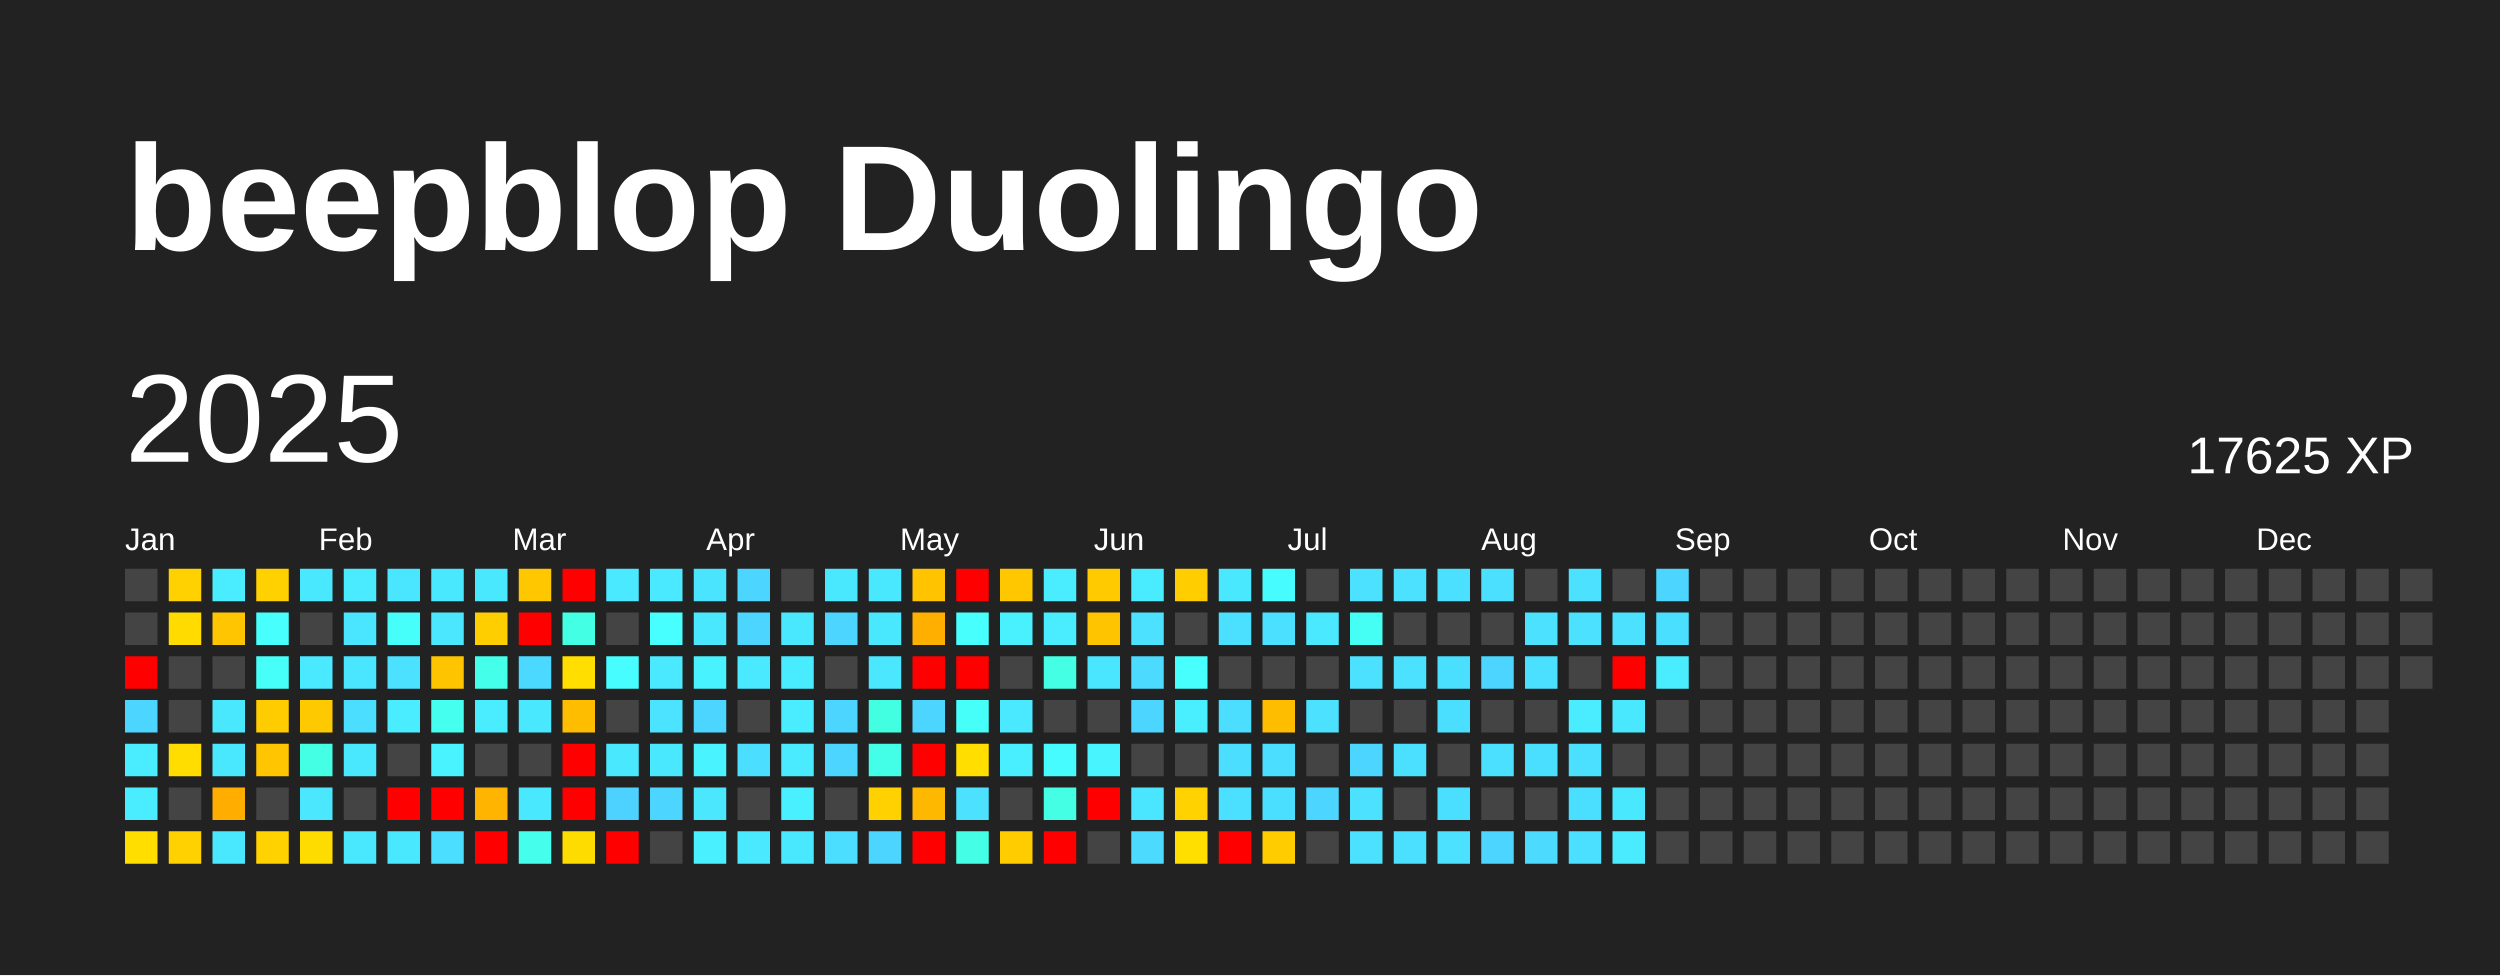
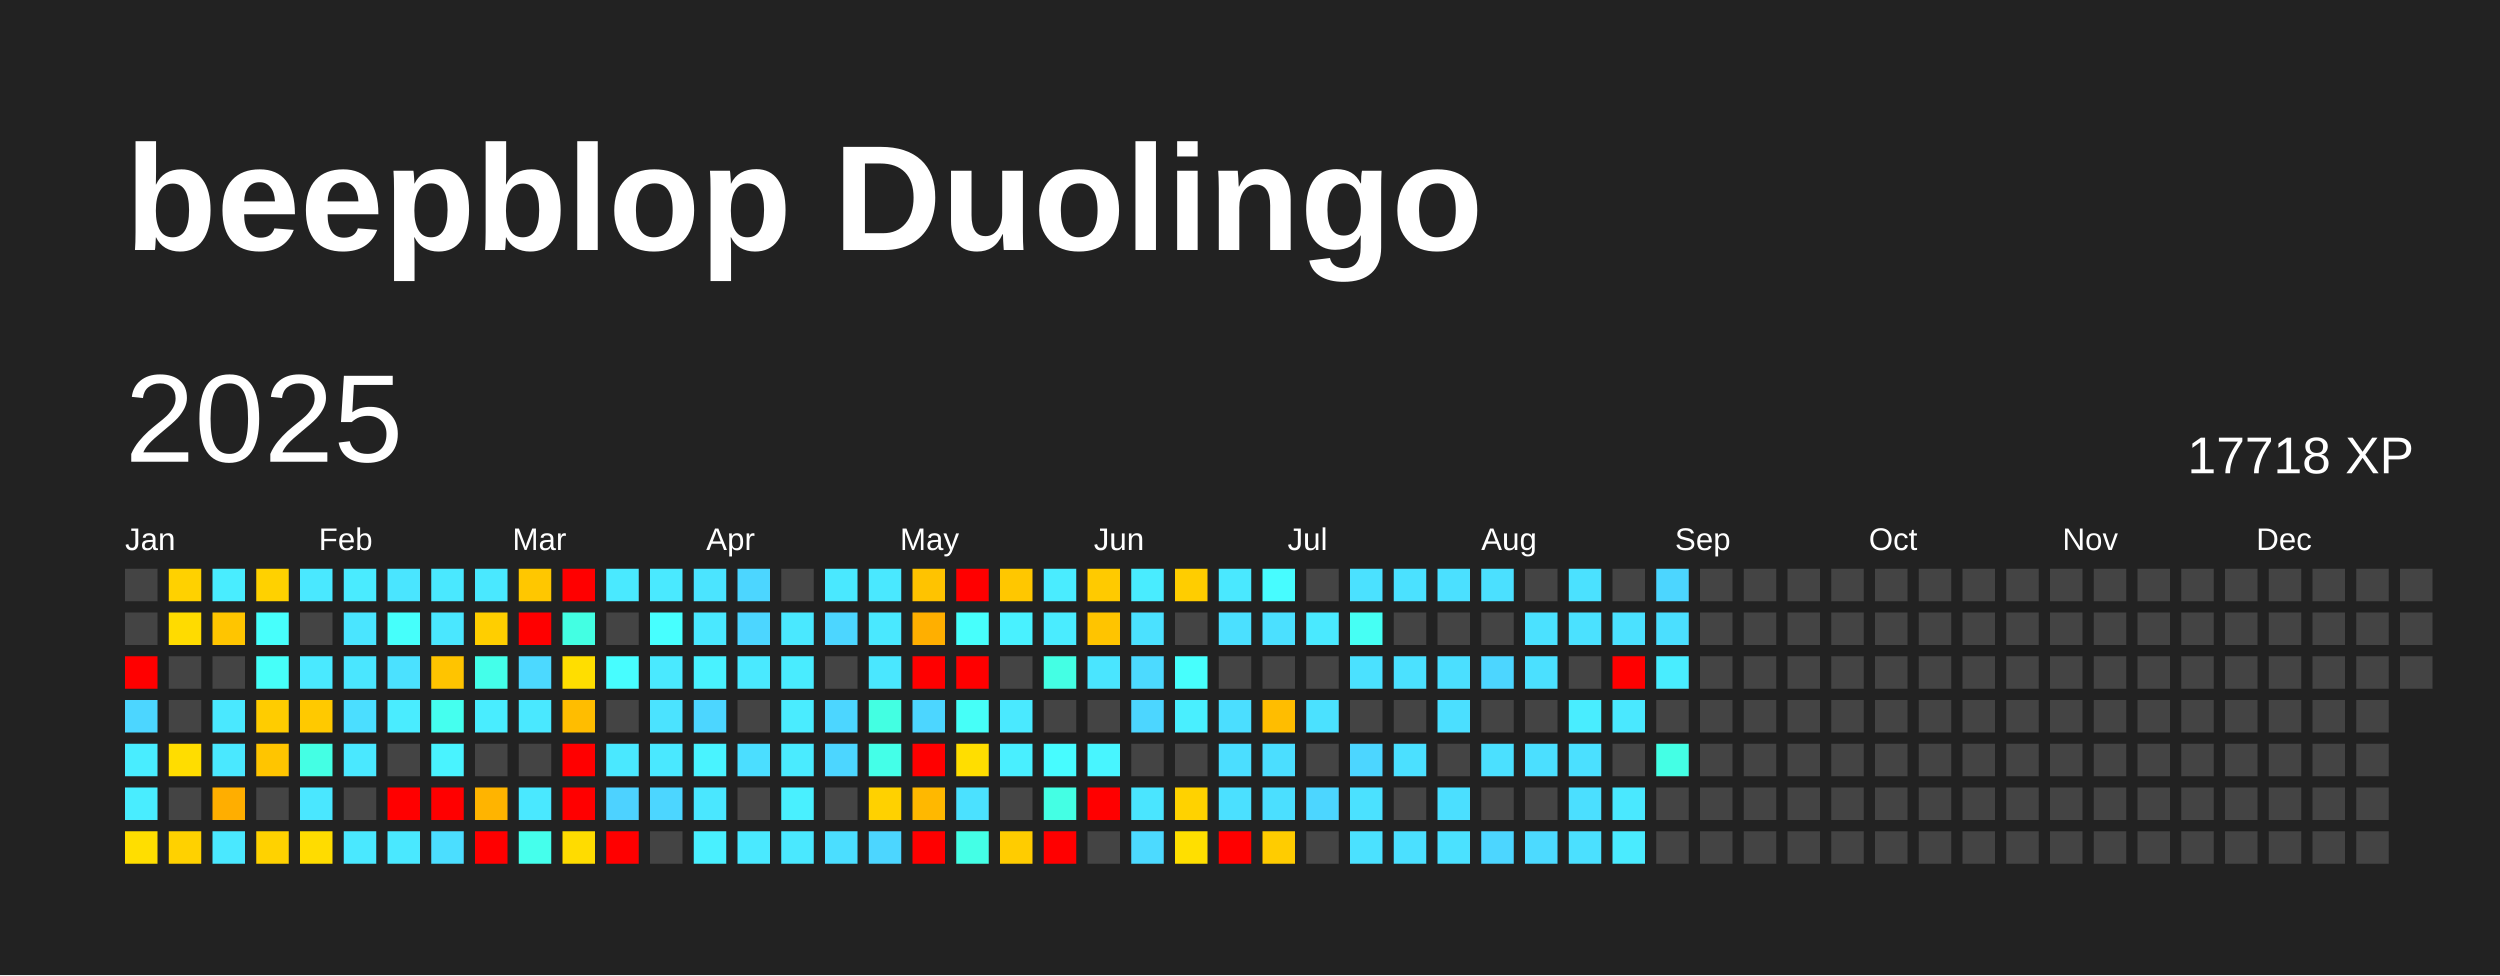
<svg xmlns="http://www.w3.org/2000/svg" baseProfile="full" height="78mm" version="1.1" viewBox="0,0,200,78" width="200mm">
  <defs />
  <rect fill="#222222" height="78" width="200" x="0" y="0" />
  <text fill="#FFFFFF" style="font-size:12px; font-family:Arial; font-weight:bold;" x="10" y="20">beepblop Duolingo</text>
  <text dominant-baseline="hanging" fill="#FFFFFF" style="font-size:10.0px; font-family:Arial;" x="10" y="30">2025</text>
-   <text dominant-baseline="hanging" fill="#FFFFFF" style="font-size:4.125px; font-family:Arial;" x="175" y="35">17625 XP</text>
+   <text dominant-baseline="hanging" fill="#FFFFFF" style="font-size:4.125px; font-family:Arial;" x="175" y="35">17718 XP</text>
  <text fill="#FFFFFF" style="font-size:2.5px; font-family:Arial" x="10.0" y="44">Jan</text>
  <text fill="#FFFFFF" style="font-size:2.5px; font-family:Arial" x="25.5" y="44">Feb</text>
  <text fill="#FFFFFF" style="font-size:2.5px; font-family:Arial" x="41.0" y="44">Mar</text>
  <text fill="#FFFFFF" style="font-size:2.5px; font-family:Arial" x="56.5" y="44">Apr</text>
  <text fill="#FFFFFF" style="font-size:2.5px; font-family:Arial" x="72.0" y="44">May</text>
  <text fill="#FFFFFF" style="font-size:2.5px; font-family:Arial" x="87.5" y="44">Jun</text>
  <text fill="#FFFFFF" style="font-size:2.5px; font-family:Arial" x="103.0" y="44">Jul</text>
  <text fill="#FFFFFF" style="font-size:2.5px; font-family:Arial" x="118.5" y="44">Aug</text>
  <text fill="#FFFFFF" style="font-size:2.5px; font-family:Arial" x="134.0" y="44">Sep</text>
  <text fill="#FFFFFF" style="font-size:2.5px; font-family:Arial" x="149.5" y="44">Oct</text>
  <text fill="#FFFFFF" style="font-size:2.5px; font-family:Arial" x="165.0" y="44">Nov</text>
  <text fill="#FFFFFF" style="font-size:2.5px; font-family:Arial" x="180.5" y="44">Dec</text>
  <rect fill="#444444" height="2.6" width="2.6" x="10.0" y="45.5" />
  <rect fill="#444444" height="2.6" width="2.6" x="10.0" y="49.0" />
  <rect fill="red" height="2.6" width="2.6" x="10.0" y="52.5" />
  <rect fill="#4cd6ff" height="2.6" width="2.6" x="10.0" y="56.0" />
  <rect fill="#49edff" height="2.6" width="2.6" x="10.0" y="59.5" />
  <rect fill="#49edff" height="2.6" width="2.6" x="10.0" y="63.0" />
  <rect fill="#ffde00" height="2.6" width="2.6" x="10.0" y="66.5" />
  <rect fill="#ffd100" height="2.6" width="2.6" x="13.5" y="45.5" />
  <rect fill="#ffdb00" height="2.6" width="2.6" x="13.5" y="49.0" />
  <rect fill="#444444" height="2.6" width="2.6" x="13.5" y="52.5" />
  <rect fill="#444444" height="2.6" width="2.6" x="13.5" y="56.0" />
  <rect fill="#ffdd00" height="2.6" width="2.6" x="13.5" y="59.5" />
  <rect fill="#444444" height="2.6" width="2.6" x="13.5" y="63.0" />
  <rect fill="#ffd100" height="2.6" width="2.6" x="13.5" y="66.5" />
  <rect fill="#49edff" height="2.6" width="2.6" x="17.0" y="45.5" />
  <rect fill="#ffc500" height="2.6" width="2.6" x="17.0" y="49.0" />
  <rect fill="#444444" height="2.6" width="2.6" x="17.0" y="52.5" />
  <rect fill="#4ae8ff" height="2.6" width="2.6" x="17.0" y="56.0" />
  <rect fill="#4ae8ff" height="2.6" width="2.6" x="17.0" y="59.5" />
  <rect fill="#ffae00" height="2.6" width="2.6" x="17.0" y="63.0" />
  <rect fill="#4ae8ff" height="2.6" width="2.6" x="17.0" y="66.5" />
  <rect fill="#ffd100" height="2.6" width="2.6" x="20.5" y="45.5" />
  <rect fill="#47fffc" height="2.6" width="2.6" x="20.5" y="49.0" />
  <rect fill="#46fff9" height="2.6" width="2.6" x="20.5" y="52.5" />
  <rect fill="#ffcc00" height="2.6" width="2.6" x="20.5" y="56.0" />
  <rect fill="#ffc500" height="2.6" width="2.6" x="20.5" y="59.5" />
  <rect fill="#444444" height="2.6" width="2.6" x="20.5" y="63.0" />
  <rect fill="#ffd200" height="2.6" width="2.6" x="20.5" y="66.5" />
  <rect fill="#4ae8ff" height="2.6" width="2.6" x="24.0" y="45.5" />
  <rect fill="#444444" height="2.6" width="2.6" x="24.0" y="49.0" />
  <rect fill="#4ae9ff" height="2.6" width="2.6" x="24.0" y="52.5" />
  <rect fill="#ffc900" height="2.6" width="2.6" x="24.0" y="56.0" />
  <rect fill="#44ffe4" height="2.6" width="2.6" x="24.0" y="59.5" />
  <rect fill="#4ae7ff" height="2.6" width="2.6" x="24.0" y="63.0" />
  <rect fill="#ffdc00" height="2.6" width="2.6" x="24.0" y="66.5" />
  <rect fill="#4aebff" height="2.6" width="2.6" x="27.5" y="45.5" />
  <rect fill="#4ae5ff" height="2.6" width="2.6" x="27.5" y="49.0" />
  <rect fill="#4ae6ff" height="2.6" width="2.6" x="27.5" y="52.5" />
  <rect fill="#4bdeff" height="2.6" width="2.6" x="27.5" y="56.0" />
  <rect fill="#4ae8ff" height="2.6" width="2.6" x="27.5" y="59.5" />
  <rect fill="#444444" height="2.6" width="2.6" x="27.5" y="63.0" />
  <rect fill="#4ae8ff" height="2.6" width="2.6" x="27.5" y="66.5" />
  <rect fill="#4ae5ff" height="2.6" width="2.6" x="31.0" y="45.5" />
  <rect fill="#46fffb" height="2.6" width="2.6" x="31.0" y="49.0" />
  <rect fill="#4be1ff" height="2.6" width="2.6" x="31.0" y="52.5" />
  <rect fill="#4aecff" height="2.6" width="2.6" x="31.0" y="56.0" />
  <rect fill="#444444" height="2.6" width="2.6" x="31.0" y="59.5" />
  <rect fill="red" height="2.6" width="2.6" x="31.0" y="63.0" />
  <rect fill="#4ae8ff" height="2.6" width="2.6" x="31.0" y="66.5" />
  <rect fill="#4ae8ff" height="2.6" width="2.6" x="34.5" y="45.5" />
  <rect fill="#4ae7ff" height="2.6" width="2.6" x="34.5" y="49.0" />
  <rect fill="#ffc400" height="2.6" width="2.6" x="34.5" y="52.5" />
  <rect fill="#45ffef" height="2.6" width="2.6" x="34.5" y="56.0" />
  <rect fill="#49f3ff" height="2.6" width="2.6" x="34.5" y="59.5" />
  <rect fill="red" height="2.6" width="2.6" x="34.5" y="63.0" />
  <rect fill="#4bdeff" height="2.6" width="2.6" x="34.5" y="66.5" />
  <rect fill="#4ae8ff" height="2.6" width="2.6" x="38.0" y="45.5" />
  <rect fill="#ffce00" height="2.6" width="2.6" x="38.0" y="49.0" />
  <rect fill="#44ffea" height="2.6" width="2.6" x="38.0" y="52.5" />
  <rect fill="#49edff" height="2.6" width="2.6" x="38.0" y="56.0" />
  <rect fill="#444444" height="2.6" width="2.6" x="38.0" y="59.5" />
  <rect fill="#ffb400" height="2.6" width="2.6" x="38.0" y="63.0" />
  <rect fill="red" height="2.6" width="2.6" x="38.0" y="66.5" />
  <rect fill="#ffc700" height="2.6" width="2.6" x="41.5" y="45.5" />
  <rect fill="red" height="2.6" width="2.6" x="41.5" y="49.0" />
  <rect fill="#4cd9ff" height="2.6" width="2.6" x="41.5" y="52.5" />
  <rect fill="#4ae8ff" height="2.6" width="2.6" x="41.5" y="56.0" />
  <rect fill="#444444" height="2.6" width="2.6" x="41.5" y="59.5" />
  <rect fill="#4ae8ff" height="2.6" width="2.6" x="41.5" y="63.0" />
  <rect fill="#45ffec" height="2.6" width="2.6" x="41.5" y="66.5" />
  <rect fill="red" height="2.6" width="2.6" x="45.0" y="45.5" />
  <rect fill="#43ffe3" height="2.6" width="2.6" x="45.0" y="49.0" />
  <rect fill="#ffde00" height="2.6" width="2.6" x="45.0" y="52.5" />
  <rect fill="#ffbd00" height="2.6" width="2.6" x="45.0" y="56.0" />
  <rect fill="red" height="2.6" width="2.6" x="45.0" y="59.5" />
  <rect fill="red" height="2.6" width="2.6" x="45.0" y="63.0" />
  <rect fill="#ffdc00" height="2.6" width="2.6" x="45.0" y="66.5" />
  <rect fill="#4ae9ff" height="2.6" width="2.6" x="48.5" y="45.5" />
  <rect fill="#444444" height="2.6" width="2.6" x="48.5" y="49.0" />
  <rect fill="#47fdff" height="2.6" width="2.6" x="48.5" y="52.5" />
  <rect fill="#444444" height="2.6" width="2.6" x="48.5" y="56.0" />
  <rect fill="#4ae8ff" height="2.6" width="2.6" x="48.5" y="59.5" />
  <rect fill="#4dd2ff" height="2.6" width="2.6" x="48.5" y="63.0" />
  <rect fill="red" height="2.6" width="2.6" x="48.5" y="66.5" />
  <rect fill="#4ae9ff" height="2.6" width="2.6" x="52.0" y="45.5" />
  <rect fill="#47ffff" height="2.6" width="2.6" x="52.0" y="49.0" />
  <rect fill="#4ae9ff" height="2.6" width="2.6" x="52.0" y="52.5" />
  <rect fill="#4be3ff" height="2.6" width="2.6" x="52.0" y="56.0" />
  <rect fill="#4ae8ff" height="2.6" width="2.6" x="52.0" y="59.5" />
  <rect fill="#4cd6ff" height="2.6" width="2.6" x="52.0" y="63.0" />
  <rect fill="#444444" height="2.6" width="2.6" x="52.0" y="66.5" />
  <rect fill="#4be4ff" height="2.6" width="2.6" x="55.5" y="45.5" />
  <rect fill="#4ae8ff" height="2.6" width="2.6" x="55.5" y="49.0" />
  <rect fill="#49f2ff" height="2.6" width="2.6" x="55.5" y="52.5" />
  <rect fill="#4cd6ff" height="2.6" width="2.6" x="55.5" y="56.0" />
  <rect fill="#49f3ff" height="2.6" width="2.6" x="55.5" y="59.5" />
  <rect fill="#4ae7ff" height="2.6" width="2.6" x="55.5" y="63.0" />
  <rect fill="#49f0ff" height="2.6" width="2.6" x="55.5" y="66.5" />
  <rect fill="#4cd6ff" height="2.6" width="2.6" x="59.0" y="45.5" />
  <rect fill="#4cd6ff" height="2.6" width="2.6" x="59.0" y="49.0" />
  <rect fill="#4ae9ff" height="2.6" width="2.6" x="59.0" y="52.5" />
  <rect fill="#444444" height="2.6" width="2.6" x="59.0" y="56.0" />
  <rect fill="#4bdeff" height="2.6" width="2.6" x="59.0" y="59.5" />
  <rect fill="#444444" height="2.6" width="2.6" x="59.0" y="63.0" />
  <rect fill="#4ae9ff" height="2.6" width="2.6" x="59.0" y="66.5" />
  <rect fill="#444444" height="2.6" width="2.6" x="62.5" y="45.5" />
  <rect fill="#4ae8ff" height="2.6" width="2.6" x="62.5" y="49.0" />
  <rect fill="#49ecff" height="2.6" width="2.6" x="62.5" y="52.5" />
  <rect fill="#4aecff" height="2.6" width="2.6" x="62.5" y="56.0" />
  <rect fill="#4aebff" height="2.6" width="2.6" x="62.5" y="59.5" />
  <rect fill="#49f0ff" height="2.6" width="2.6" x="62.5" y="63.0" />
  <rect fill="#4ae8ff" height="2.6" width="2.6" x="62.5" y="66.5" />
  <rect fill="#4ae8ff" height="2.6" width="2.6" x="66.0" y="45.5" />
  <rect fill="#4cd6ff" height="2.6" width="2.6" x="66.0" y="49.0" />
  <rect fill="#444444" height="2.6" width="2.6" x="66.0" y="52.5" />
  <rect fill="#4cd6ff" height="2.6" width="2.6" x="66.0" y="56.0" />
  <rect fill="#4cd6ff" height="2.6" width="2.6" x="66.0" y="59.5" />
  <rect fill="#444444" height="2.6" width="2.6" x="66.0" y="63.0" />
  <rect fill="#4bdeff" height="2.6" width="2.6" x="66.0" y="66.5" />
  <rect fill="#4ae8ff" height="2.6" width="2.6" x="69.5" y="45.5" />
  <rect fill="#4ae8ff" height="2.6" width="2.6" x="69.5" y="49.0" />
  <rect fill="#4ae7ff" height="2.6" width="2.6" x="69.5" y="52.5" />
  <rect fill="#43ffe2" height="2.6" width="2.6" x="69.5" y="56.0" />
  <rect fill="#44ffe8" height="2.6" width="2.6" x="69.5" y="59.5" />
  <rect fill="#ffd100" height="2.6" width="2.6" x="69.5" y="63.0" />
  <rect fill="#4cd6ff" height="2.6" width="2.6" x="69.5" y="66.5" />
  <rect fill="#ffc300" height="2.6" width="2.6" x="73.0" y="45.5" />
  <rect fill="#ffaf00" height="2.6" width="2.6" x="73.0" y="49.0" />
  <rect fill="red" height="2.6" width="2.6" x="73.0" y="52.5" />
  <rect fill="#4cd6ff" height="2.6" width="2.6" x="73.0" y="56.0" />
  <rect fill="red" height="2.6" width="2.6" x="73.0" y="59.5" />
  <rect fill="#ffb800" height="2.6" width="2.6" x="73.0" y="63.0" />
  <rect fill="red" height="2.6" width="2.6" x="73.0" y="66.5" />
  <rect fill="red" height="2.6" width="2.6" x="76.5" y="45.5" />
  <rect fill="#47fffc" height="2.6" width="2.6" x="76.5" y="49.0" />
  <rect fill="red" height="2.6" width="2.6" x="76.5" y="52.5" />
  <rect fill="#46fff8" height="2.6" width="2.6" x="76.5" y="56.0" />
  <rect fill="#ffde00" height="2.6" width="2.6" x="76.5" y="59.5" />
  <rect fill="#4be1ff" height="2.6" width="2.6" x="76.5" y="63.0" />
  <rect fill="#44ffe6" height="2.6" width="2.6" x="76.5" y="66.5" />
  <rect fill="#ffc700" height="2.6" width="2.6" x="80.0" y="45.5" />
  <rect fill="#49f1ff" height="2.6" width="2.6" x="80.0" y="49.0" />
  <rect fill="#444444" height="2.6" width="2.6" x="80.0" y="52.5" />
  <rect fill="#4ae9ff" height="2.6" width="2.6" x="80.0" y="56.0" />
  <rect fill="#49efff" height="2.6" width="2.6" x="80.0" y="59.5" />
  <rect fill="#444444" height="2.6" width="2.6" x="80.0" y="63.0" />
  <rect fill="#ffcc00" height="2.6" width="2.6" x="80.0" y="66.5" />
  <rect fill="#4aecff" height="2.6" width="2.6" x="83.5" y="45.5" />
  <rect fill="#4aecff" height="2.6" width="2.6" x="83.5" y="49.0" />
  <rect fill="#44ffe4" height="2.6" width="2.6" x="83.5" y="52.5" />
  <rect fill="#444444" height="2.6" width="2.6" x="83.5" y="56.0" />
  <rect fill="#47fcff" height="2.6" width="2.6" x="83.5" y="59.5" />
  <rect fill="#44ffe4" height="2.6" width="2.6" x="83.5" y="63.0" />
  <rect fill="red" height="2.6" width="2.6" x="83.5" y="66.5" />
  <rect fill="#ffca00" height="2.6" width="2.6" x="87.0" y="45.5" />
  <rect fill="#ffc400" height="2.6" width="2.6" x="87.0" y="49.0" />
  <rect fill="#4ae5ff" height="2.6" width="2.6" x="87.0" y="52.5" />
  <rect fill="#444444" height="2.6" width="2.6" x="87.0" y="56.0" />
  <rect fill="#48f5ff" height="2.6" width="2.6" x="87.0" y="59.5" />
  <rect fill="red" height="2.6" width="2.6" x="87.0" y="63.0" />
  <rect fill="#444444" height="2.6" width="2.6" x="87.0" y="66.5" />
  <rect fill="#49ecff" height="2.6" width="2.6" x="90.5" y="45.5" />
  <rect fill="#4be1ff" height="2.6" width="2.6" x="90.5" y="49.0" />
  <rect fill="#4cdaff" height="2.6" width="2.6" x="90.5" y="52.5" />
  <rect fill="#4cd6ff" height="2.6" width="2.6" x="90.5" y="56.0" />
  <rect fill="#444444" height="2.6" width="2.6" x="90.5" y="59.5" />
  <rect fill="#4ae5ff" height="2.6" width="2.6" x="90.5" y="63.0" />
  <rect fill="#4cdaff" height="2.6" width="2.6" x="90.5" y="66.5" />
  <rect fill="#ffcd00" height="2.6" width="2.6" x="94.0" y="45.5" />
  <rect fill="#444444" height="2.6" width="2.6" x="94.0" y="49.0" />
  <rect fill="#47fffd" height="2.6" width="2.6" x="94.0" y="52.5" />
  <rect fill="#49efff" height="2.6" width="2.6" x="94.0" y="56.0" />
  <rect fill="#444444" height="2.6" width="2.6" x="94.0" y="59.5" />
  <rect fill="#ffd200" height="2.6" width="2.6" x="94.0" y="63.0" />
  <rect fill="#ffdf00" height="2.6" width="2.6" x="94.0" y="66.5" />
  <rect fill="#4ae8ff" height="2.6" width="2.6" x="97.5" y="45.5" />
  <rect fill="#4be0ff" height="2.6" width="2.6" x="97.5" y="49.0" />
  <rect fill="#444444" height="2.6" width="2.6" x="97.5" y="52.5" />
  <rect fill="#4bdeff" height="2.6" width="2.6" x="97.5" y="56.0" />
  <rect fill="#4bdeff" height="2.6" width="2.6" x="97.5" y="59.5" />
  <rect fill="#4be0ff" height="2.6" width="2.6" x="97.5" y="63.0" />
  <rect fill="red" height="2.6" width="2.6" x="97.5" y="66.5" />
  <rect fill="#47fcff" height="2.6" width="2.6" x="101.0" y="45.5" />
  <rect fill="#4be0ff" height="2.6" width="2.6" x="101.0" y="49.0" />
  <rect fill="#444444" height="2.6" width="2.6" x="101.0" y="52.5" />
  <rect fill="#ffbd00" height="2.6" width="2.6" x="101.0" y="56.0" />
  <rect fill="#4bdeff" height="2.6" width="2.6" x="101.0" y="59.5" />
  <rect fill="#4bdfff" height="2.6" width="2.6" x="101.0" y="63.0" />
  <rect fill="#ffcc00" height="2.6" width="2.6" x="101.0" y="66.5" />
  <rect fill="#444444" height="2.6" width="2.6" x="104.5" y="45.5" />
  <rect fill="#4ae9ff" height="2.6" width="2.6" x="104.5" y="49.0" />
  <rect fill="#444444" height="2.6" width="2.6" x="104.5" y="52.5" />
  <rect fill="#4be1ff" height="2.6" width="2.6" x="104.5" y="56.0" />
  <rect fill="#444444" height="2.6" width="2.6" x="104.5" y="59.5" />
  <rect fill="#4cd6ff" height="2.6" width="2.6" x="104.5" y="63.0" />
  <rect fill="#444444" height="2.6" width="2.6" x="104.5" y="66.5" />
  <rect fill="#4be1ff" height="2.6" width="2.6" x="108.0" y="45.5" />
  <rect fill="#46fff4" height="2.6" width="2.6" x="108.0" y="49.0" />
  <rect fill="#4be1ff" height="2.6" width="2.6" x="108.0" y="52.5" />
  <rect fill="#444444" height="2.6" width="2.6" x="108.0" y="56.0" />
  <rect fill="#4cd6ff" height="2.6" width="2.6" x="108.0" y="59.5" />
  <rect fill="#4be1ff" height="2.6" width="2.6" x="108.0" y="63.0" />
  <rect fill="#4be1ff" height="2.6" width="2.6" x="108.0" y="66.5" />
  <rect fill="#4be1ff" height="2.6" width="2.6" x="111.5" y="45.5" />
  <rect fill="#444444" height="2.6" width="2.6" x="111.5" y="49.0" />
  <rect fill="#4be1ff" height="2.6" width="2.6" x="111.5" y="52.5" />
  <rect fill="#444444" height="2.6" width="2.6" x="111.5" y="56.0" />
  <rect fill="#4be0ff" height="2.6" width="2.6" x="111.5" y="59.5" />
  <rect fill="#444444" height="2.6" width="2.6" x="111.5" y="63.0" />
  <rect fill="#4be0ff" height="2.6" width="2.6" x="111.5" y="66.5" />
  <rect fill="#4be0ff" height="2.6" width="2.6" x="115.0" y="45.5" />
  <rect fill="#444444" height="2.6" width="2.6" x="115.0" y="49.0" />
  <rect fill="#4bdfff" height="2.6" width="2.6" x="115.0" y="52.5" />
  <rect fill="#4bdfff" height="2.6" width="2.6" x="115.0" y="56.0" />
  <rect fill="#444444" height="2.6" width="2.6" x="115.0" y="59.5" />
  <rect fill="#4bdfff" height="2.6" width="2.6" x="115.0" y="63.0" />
  <rect fill="#4be1ff" height="2.6" width="2.6" x="115.0" y="66.5" />
  <rect fill="#4be0ff" height="2.6" width="2.6" x="118.5" y="45.5" />
  <rect fill="#444444" height="2.6" width="2.6" x="118.5" y="49.0" />
  <rect fill="#4cd6ff" height="2.6" width="2.6" x="118.5" y="52.5" />
  <rect fill="#444444" height="2.6" width="2.6" x="118.5" y="56.0" />
  <rect fill="#4be0ff" height="2.6" width="2.6" x="118.5" y="59.5" />
  <rect fill="#444444" height="2.6" width="2.6" x="118.5" y="63.0" />
  <rect fill="#4cd6ff" height="2.6" width="2.6" x="118.5" y="66.5" />
  <rect fill="#444444" height="2.6" width="2.6" x="122.0" y="45.5" />
  <rect fill="#4be1ff" height="2.6" width="2.6" x="122.0" y="49.0" />
  <rect fill="#4be0ff" height="2.6" width="2.6" x="122.0" y="52.5" />
  <rect fill="#444444" height="2.6" width="2.6" x="122.0" y="56.0" />
  <rect fill="#4bdfff" height="2.6" width="2.6" x="122.0" y="59.5" />
  <rect fill="#444444" height="2.6" width="2.6" x="122.0" y="63.0" />
  <rect fill="#4cdaff" height="2.6" width="2.6" x="122.0" y="66.5" />
  <rect fill="#4be1ff" height="2.6" width="2.6" x="125.5" y="45.5" />
  <rect fill="#4be1ff" height="2.6" width="2.6" x="125.5" y="49.0" />
  <rect fill="#444444" height="2.6" width="2.6" x="125.5" y="52.5" />
  <rect fill="#49edff" height="2.6" width="2.6" x="125.5" y="56.0" />
  <rect fill="#4be0ff" height="2.6" width="2.6" x="125.5" y="59.5" />
  <rect fill="#4bdfff" height="2.6" width="2.6" x="125.5" y="63.0" />
  <rect fill="#4be0ff" height="2.6" width="2.6" x="125.5" y="66.5" />
  <rect fill="#444444" height="2.6" width="2.6" x="129.0" y="45.5" />
  <rect fill="#4be1ff" height="2.6" width="2.6" x="129.0" y="49.0" />
  <rect fill="red" height="2.6" width="2.6" x="129.0" y="52.5" />
  <rect fill="#4ae8ff" height="2.6" width="2.6" x="129.0" y="56.0" />
  <rect fill="#444444" height="2.6" width="2.6" x="129.0" y="59.5" />
  <rect fill="#4ae8ff" height="2.6" width="2.6" x="129.0" y="63.0" />
  <rect fill="#4aebff" height="2.6" width="2.6" x="129.0" y="66.5" />
  <rect fill="#4cd6ff" height="2.6" width="2.6" x="132.5" y="45.5" />
  <rect fill="#4bdfff" height="2.6" width="2.6" x="132.5" y="49.0" />
  <rect fill="#49edff" height="2.6" width="2.6" x="132.5" y="52.5" />
  <rect fill="#444444" height="2.6" width="2.6" x="132.5" y="56.0" />
-   <rect fill="#444444" height="2.6" width="2.6" x="132.5" y="59.5" />
+   <rect fill="#44ffe5" height="2.6" width="2.6" x="132.5" y="59.5" />
  <rect fill="#444444" height="2.6" width="2.6" x="132.5" y="63.0" />
  <rect fill="#444444" height="2.6" width="2.6" x="132.5" y="66.5" />
  <rect fill="#444444" height="2.6" width="2.6" x="136.0" y="45.5" />
  <rect fill="#444444" height="2.6" width="2.6" x="136.0" y="49.0" />
  <rect fill="#444444" height="2.6" width="2.6" x="136.0" y="52.5" />
  <rect fill="#444444" height="2.6" width="2.6" x="136.0" y="56.0" />
  <rect fill="#444444" height="2.6" width="2.6" x="136.0" y="59.5" />
  <rect fill="#444444" height="2.6" width="2.6" x="136.0" y="63.0" />
  <rect fill="#444444" height="2.6" width="2.6" x="136.0" y="66.5" />
  <rect fill="#444444" height="2.6" width="2.6" x="139.5" y="45.5" />
  <rect fill="#444444" height="2.6" width="2.6" x="139.5" y="49.0" />
  <rect fill="#444444" height="2.6" width="2.6" x="139.5" y="52.5" />
  <rect fill="#444444" height="2.6" width="2.6" x="139.5" y="56.0" />
  <rect fill="#444444" height="2.6" width="2.6" x="139.5" y="59.5" />
  <rect fill="#444444" height="2.6" width="2.6" x="139.5" y="63.0" />
  <rect fill="#444444" height="2.6" width="2.6" x="139.5" y="66.5" />
  <rect fill="#444444" height="2.6" width="2.6" x="143.0" y="45.5" />
  <rect fill="#444444" height="2.6" width="2.6" x="143.0" y="49.0" />
  <rect fill="#444444" height="2.6" width="2.6" x="143.0" y="52.5" />
  <rect fill="#444444" height="2.6" width="2.6" x="143.0" y="56.0" />
  <rect fill="#444444" height="2.6" width="2.6" x="143.0" y="59.5" />
  <rect fill="#444444" height="2.6" width="2.6" x="143.0" y="63.0" />
  <rect fill="#444444" height="2.6" width="2.6" x="143.0" y="66.5" />
  <rect fill="#444444" height="2.6" width="2.6" x="146.5" y="45.5" />
  <rect fill="#444444" height="2.6" width="2.6" x="146.5" y="49.0" />
  <rect fill="#444444" height="2.6" width="2.6" x="146.5" y="52.5" />
  <rect fill="#444444" height="2.6" width="2.6" x="146.5" y="56.0" />
  <rect fill="#444444" height="2.6" width="2.6" x="146.5" y="59.5" />
  <rect fill="#444444" height="2.6" width="2.6" x="146.5" y="63.0" />
  <rect fill="#444444" height="2.6" width="2.6" x="146.5" y="66.5" />
  <rect fill="#444444" height="2.6" width="2.6" x="150.0" y="45.5" />
  <rect fill="#444444" height="2.6" width="2.6" x="150.0" y="49.0" />
  <rect fill="#444444" height="2.6" width="2.6" x="150.0" y="52.5" />
  <rect fill="#444444" height="2.6" width="2.6" x="150.0" y="56.0" />
  <rect fill="#444444" height="2.6" width="2.6" x="150.0" y="59.5" />
  <rect fill="#444444" height="2.6" width="2.6" x="150.0" y="63.0" />
  <rect fill="#444444" height="2.6" width="2.6" x="150.0" y="66.5" />
  <rect fill="#444444" height="2.6" width="2.6" x="153.5" y="45.5" />
  <rect fill="#444444" height="2.6" width="2.6" x="153.5" y="49.0" />
  <rect fill="#444444" height="2.6" width="2.6" x="153.5" y="52.5" />
  <rect fill="#444444" height="2.6" width="2.6" x="153.5" y="56.0" />
  <rect fill="#444444" height="2.6" width="2.6" x="153.5" y="59.5" />
  <rect fill="#444444" height="2.6" width="2.6" x="153.5" y="63.0" />
  <rect fill="#444444" height="2.6" width="2.6" x="153.5" y="66.5" />
  <rect fill="#444444" height="2.6" width="2.6" x="157.0" y="45.5" />
  <rect fill="#444444" height="2.6" width="2.6" x="157.0" y="49.0" />
  <rect fill="#444444" height="2.6" width="2.6" x="157.0" y="52.5" />
  <rect fill="#444444" height="2.6" width="2.6" x="157.0" y="56.0" />
  <rect fill="#444444" height="2.6" width="2.6" x="157.0" y="59.5" />
  <rect fill="#444444" height="2.6" width="2.6" x="157.0" y="63.0" />
  <rect fill="#444444" height="2.6" width="2.6" x="157.0" y="66.5" />
  <rect fill="#444444" height="2.6" width="2.6" x="160.5" y="45.5" />
  <rect fill="#444444" height="2.6" width="2.6" x="160.5" y="49.0" />
  <rect fill="#444444" height="2.6" width="2.6" x="160.5" y="52.5" />
  <rect fill="#444444" height="2.6" width="2.6" x="160.5" y="56.0" />
  <rect fill="#444444" height="2.6" width="2.6" x="160.5" y="59.5" />
  <rect fill="#444444" height="2.6" width="2.6" x="160.5" y="63.0" />
  <rect fill="#444444" height="2.6" width="2.6" x="160.5" y="66.5" />
  <rect fill="#444444" height="2.6" width="2.6" x="164.0" y="45.5" />
  <rect fill="#444444" height="2.6" width="2.6" x="164.0" y="49.0" />
  <rect fill="#444444" height="2.6" width="2.6" x="164.0" y="52.5" />
  <rect fill="#444444" height="2.6" width="2.6" x="164.0" y="56.0" />
  <rect fill="#444444" height="2.6" width="2.6" x="164.0" y="59.5" />
  <rect fill="#444444" height="2.6" width="2.6" x="164.0" y="63.0" />
  <rect fill="#444444" height="2.6" width="2.6" x="164.0" y="66.5" />
  <rect fill="#444444" height="2.6" width="2.6" x="167.5" y="45.5" />
  <rect fill="#444444" height="2.6" width="2.6" x="167.5" y="49.0" />
  <rect fill="#444444" height="2.6" width="2.6" x="167.5" y="52.5" />
  <rect fill="#444444" height="2.6" width="2.6" x="167.5" y="56.0" />
  <rect fill="#444444" height="2.6" width="2.6" x="167.5" y="59.5" />
  <rect fill="#444444" height="2.6" width="2.6" x="167.5" y="63.0" />
  <rect fill="#444444" height="2.6" width="2.6" x="167.5" y="66.5" />
  <rect fill="#444444" height="2.6" width="2.6" x="171.0" y="45.5" />
  <rect fill="#444444" height="2.6" width="2.6" x="171.0" y="49.0" />
  <rect fill="#444444" height="2.6" width="2.6" x="171.0" y="52.5" />
  <rect fill="#444444" height="2.6" width="2.6" x="171.0" y="56.0" />
  <rect fill="#444444" height="2.6" width="2.6" x="171.0" y="59.5" />
  <rect fill="#444444" height="2.6" width="2.6" x="171.0" y="63.0" />
  <rect fill="#444444" height="2.6" width="2.6" x="171.0" y="66.5" />
  <rect fill="#444444" height="2.6" width="2.6" x="174.5" y="45.5" />
  <rect fill="#444444" height="2.6" width="2.6" x="174.5" y="49.0" />
  <rect fill="#444444" height="2.6" width="2.6" x="174.5" y="52.5" />
  <rect fill="#444444" height="2.6" width="2.6" x="174.5" y="56.0" />
  <rect fill="#444444" height="2.6" width="2.6" x="174.5" y="59.5" />
  <rect fill="#444444" height="2.6" width="2.6" x="174.5" y="63.0" />
  <rect fill="#444444" height="2.6" width="2.6" x="174.5" y="66.5" />
  <rect fill="#444444" height="2.6" width="2.6" x="178.0" y="45.5" />
  <rect fill="#444444" height="2.6" width="2.6" x="178.0" y="49.0" />
  <rect fill="#444444" height="2.6" width="2.6" x="178.0" y="52.5" />
  <rect fill="#444444" height="2.6" width="2.6" x="178.0" y="56.0" />
  <rect fill="#444444" height="2.6" width="2.6" x="178.0" y="59.5" />
  <rect fill="#444444" height="2.6" width="2.6" x="178.0" y="63.0" />
  <rect fill="#444444" height="2.6" width="2.6" x="178.0" y="66.5" />
  <rect fill="#444444" height="2.6" width="2.6" x="181.5" y="45.5" />
  <rect fill="#444444" height="2.6" width="2.6" x="181.5" y="49.0" />
  <rect fill="#444444" height="2.6" width="2.6" x="181.5" y="52.5" />
  <rect fill="#444444" height="2.6" width="2.6" x="181.5" y="56.0" />
  <rect fill="#444444" height="2.6" width="2.6" x="181.5" y="59.5" />
  <rect fill="#444444" height="2.6" width="2.6" x="181.5" y="63.0" />
  <rect fill="#444444" height="2.6" width="2.6" x="181.5" y="66.5" />
  <rect fill="#444444" height="2.6" width="2.6" x="185.0" y="45.5" />
  <rect fill="#444444" height="2.6" width="2.6" x="185.0" y="49.0" />
  <rect fill="#444444" height="2.6" width="2.6" x="185.0" y="52.5" />
  <rect fill="#444444" height="2.6" width="2.6" x="185.0" y="56.0" />
  <rect fill="#444444" height="2.6" width="2.6" x="185.0" y="59.5" />
  <rect fill="#444444" height="2.6" width="2.6" x="185.0" y="63.0" />
  <rect fill="#444444" height="2.6" width="2.6" x="185.0" y="66.5" />
  <rect fill="#444444" height="2.6" width="2.6" x="188.5" y="45.5" />
  <rect fill="#444444" height="2.6" width="2.6" x="188.5" y="49.0" />
  <rect fill="#444444" height="2.6" width="2.6" x="188.5" y="52.5" />
  <rect fill="#444444" height="2.6" width="2.6" x="188.5" y="56.0" />
  <rect fill="#444444" height="2.6" width="2.6" x="188.5" y="59.5" />
  <rect fill="#444444" height="2.6" width="2.6" x="188.5" y="63.0" />
  <rect fill="#444444" height="2.6" width="2.6" x="188.5" y="66.5" />
  <rect fill="#444444" height="2.6" width="2.6" x="192.0" y="45.5" />
  <rect fill="#444444" height="2.6" width="2.6" x="192.0" y="49.0" />
  <rect fill="#444444" height="2.6" width="2.6" x="192.0" y="52.5" />
</svg>
